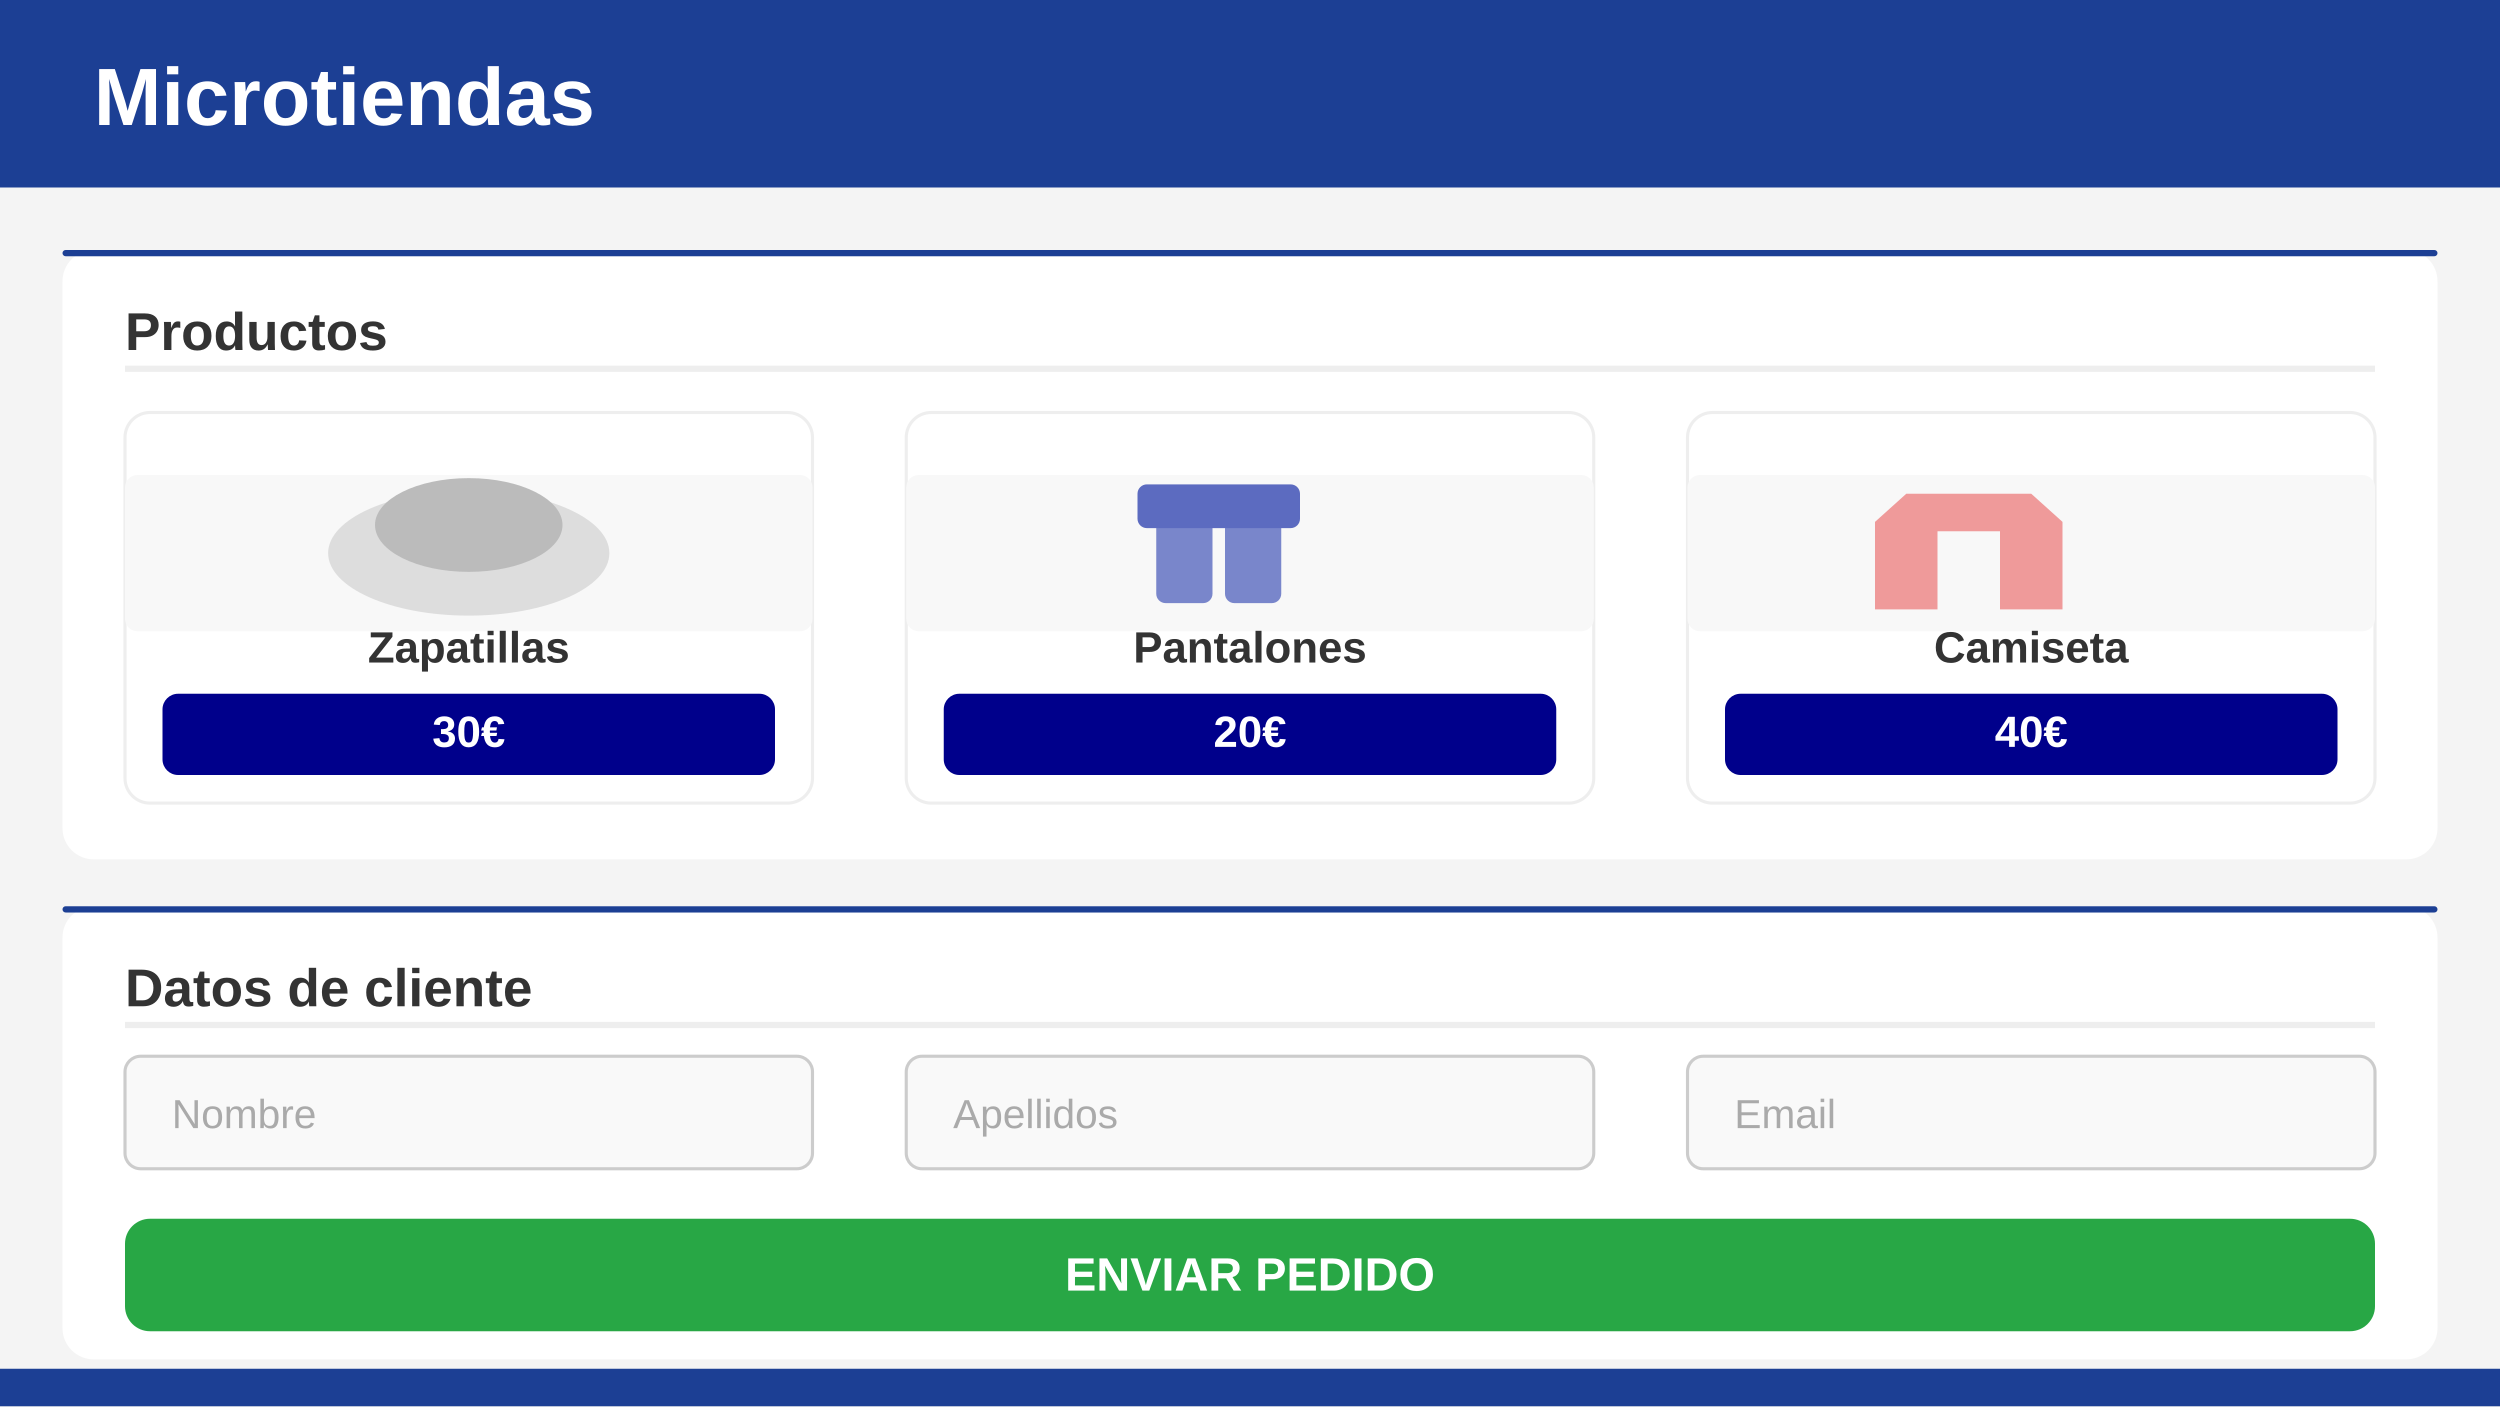
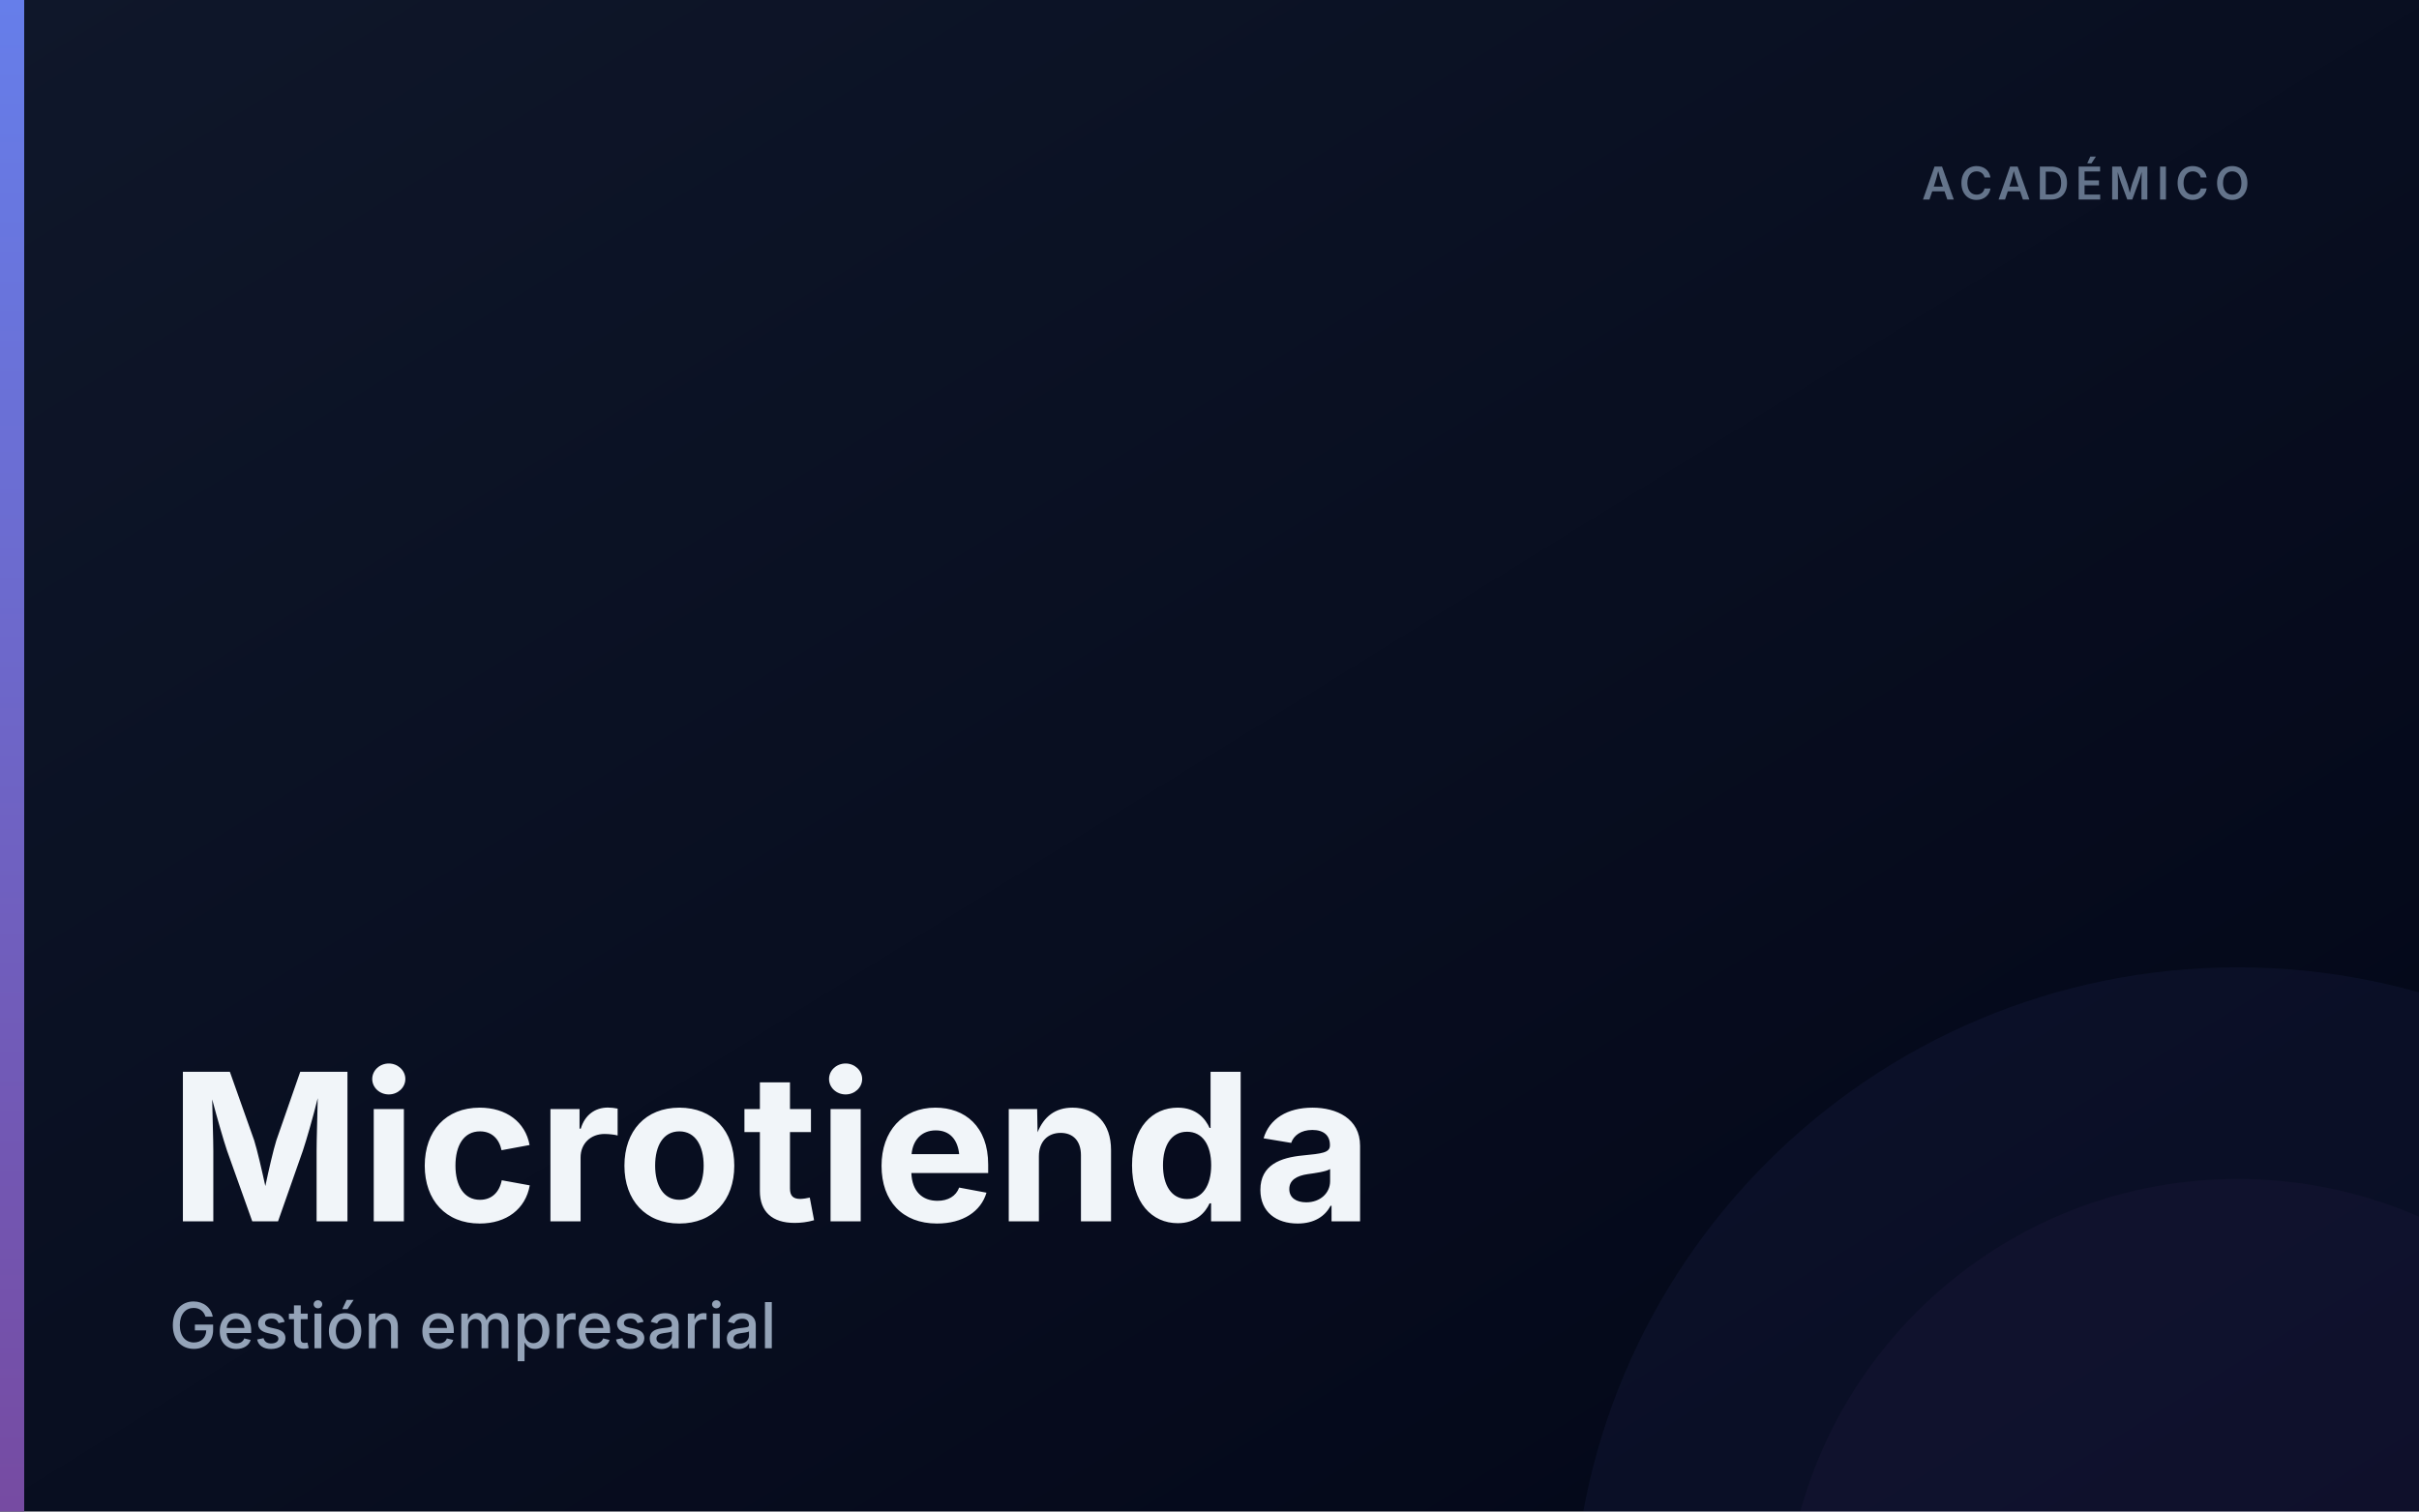
- <svg xmlns="http://www.w3.org/2000/svg" width="800" height="450" viewBox="0 0 800 450">
-   <rect width="800" height="450" fill="#f4f4f4" />
-   <rect x="0" y="0" width="800" height="60" fill="#1C3F94" />
-   <text x="30" y="40" font-family="Arial, sans-serif" font-size="26" font-weight="bold" fill="white">Microtiendas</text>
-   <rect x="20" y="80" width="760" height="195" fill="white" rx="10" />
-   <rect x="20" y="80" width="760" height="2" fill="#1C3F94" rx="1" />
-   <text x="40" y="112" font-family="Arial, sans-serif" font-size="17" font-weight="bold" fill="#333">Productos</text>
-   <line x1="40" y1="118" x2="760" y2="118" stroke="#eee" stroke-width="2" />
-   <rect x="40" y="132" width="220" height="125" fill="#fff" stroke="#eee" stroke-width="1" rx="8" />
-   <rect x="40" y="152" width="220" height="50" fill="#f8f8f8" rx="4" />
-   <ellipse cx="150" cy="177" rx="45" ry="20" fill="#ddd" />
-   <ellipse cx="150" cy="168" rx="30" ry="15" fill="#bbb" />
-   <text x="150" y="212" text-anchor="middle" font-family="Arial" font-size="14" font-weight="bold" fill="#333">Zapatillas</text>
-   <rect x="52" y="222" width="196" height="26" fill="#00008B" rx="5" />
-   <text x="150" y="239" text-anchor="middle" font-family="Arial" font-size="14" font-weight="bold" fill="white">30€</text>
-   <rect x="290" y="132" width="220" height="125" fill="#fff" stroke="#eee" stroke-width="1" rx="8" />
-   <rect x="290" y="152" width="220" height="50" fill="#f8f8f8" rx="4" />
-   <rect x="370" y="158" width="18" height="35" fill="#7986CB" rx="3" />
-   <rect x="392" y="158" width="18" height="35" fill="#7986CB" rx="3" />
-   <rect x="364" y="155" width="52" height="14" fill="#5C6BC0" rx="3" />
-   <text x="400" y="212" text-anchor="middle" font-family="Arial" font-size="14" font-weight="bold" fill="#333">Pantalones</text>
-   <rect x="302" y="222" width="196" height="26" fill="#00008B" rx="5" />
-   <text x="400" y="239" text-anchor="middle" font-family="Arial" font-size="14" font-weight="bold" fill="white">20€</text>
-   <rect x="540" y="132" width="220" height="125" fill="#fff" stroke="#eee" stroke-width="1" rx="8" />
-   <rect x="540" y="152" width="220" height="50" fill="#f8f8f8" rx="4" />
-   <polygon points="630,158 650,158 660,167 660,195 640,195 640,170 620,170 620,195 600,195 600,167 610,158" fill="#EF9A9A" />
-   <text x="650" y="212" text-anchor="middle" font-family="Arial" font-size="14" font-weight="bold" fill="#333">Camiseta</text>
-   <rect x="552" y="222" width="196" height="26" fill="#00008B" rx="5" />
-   <text x="650" y="239" text-anchor="middle" font-family="Arial" font-size="14" font-weight="bold" fill="white">40€</text>
-   <rect x="20" y="290" width="760" height="145" fill="white" rx="10" />
-   <rect x="20" y="290" width="760" height="2" fill="#1C3F94" rx="1" />
-   <text x="40" y="322" font-family="Arial, sans-serif" font-size="17" font-weight="bold" fill="#333">Datos de cliente</text>
-   <line x1="40" y1="328" x2="760" y2="328" stroke="#eee" stroke-width="2" />
-   <rect x="40" y="338" width="220" height="36" fill="#f9f9f9" stroke="#ccc" stroke-width="1" rx="5" />
-   <text x="55" y="361" font-family="Arial" font-size="13" fill="#aaa">Nombre</text>
-   <rect x="290" y="338" width="220" height="36" fill="#f9f9f9" stroke="#ccc" stroke-width="1" rx="5" />
-   <text x="305" y="361" font-family="Arial" font-size="13" fill="#aaa">Apellidos</text>
-   <rect x="540" y="338" width="220" height="36" fill="#f9f9f9" stroke="#ccc" stroke-width="1" rx="5" />
-   <text x="555" y="361" font-family="Arial" font-size="13" fill="#aaa">Email</text>
-   <rect x="40" y="390" width="720" height="36" fill="#28a745" rx="8" />
-   <text x="400" y="413" text-anchor="middle" font-family="Arial" font-size="15" font-weight="bold" fill="white">ENVIAR PEDIDO</text>
-   <rect x="0" y="438" width="800" height="12" fill="#1C3F94" />
+ <svg xmlns="http://www.w3.org/2000/svg" viewBox="0 0 800 500" role="img" aria-label="Microtienda">
+   <defs>
+     <linearGradient id="bg" x1="0%" y1="0%" x2="100%" y2="100%">
+       <stop offset="0%" stop-color="#0f172a" />
+       <stop offset="100%" stop-color="#020617" />
+     </linearGradient>
+     <linearGradient id="accent" x1="0%" y1="0%" x2="0%" y2="100%">
+       <stop offset="0%" stop-color="#667eea" />
+       <stop offset="100%" stop-color="#764ba2" />
+     </linearGradient>
+   </defs>
+   <rect width="800" height="500" fill="url(#bg)" />
+   <rect x="0" y="0" width="8" height="500" fill="url(#accent)" />
+   <circle cx="740" cy="540" r="220" fill="#667eea" fill-opacity="0.06" />
+   <circle cx="740" cy="540" r="150" fill="#764ba2" fill-opacity="0.06" />
+   <text x="744" y="66" text-anchor="end" font-family="Inter, Segoe UI, Helvetica, Arial, sans-serif" font-size="15" font-weight="600" fill="#64748b" letter-spacing="2">ACADÉMICO</text>
+   <text x="56" y="404" font-family="Inter, Segoe UI, Helvetica, Arial, sans-serif" font-size="68" font-weight="700" fill="#f1f5f9">Microtienda</text>
+   <text x="56" y="446" font-family="Inter, Segoe UI, Helvetica, Arial, sans-serif" font-size="21" font-weight="500" fill="#94a3b8">Gestión empresarial</text>
</svg>
